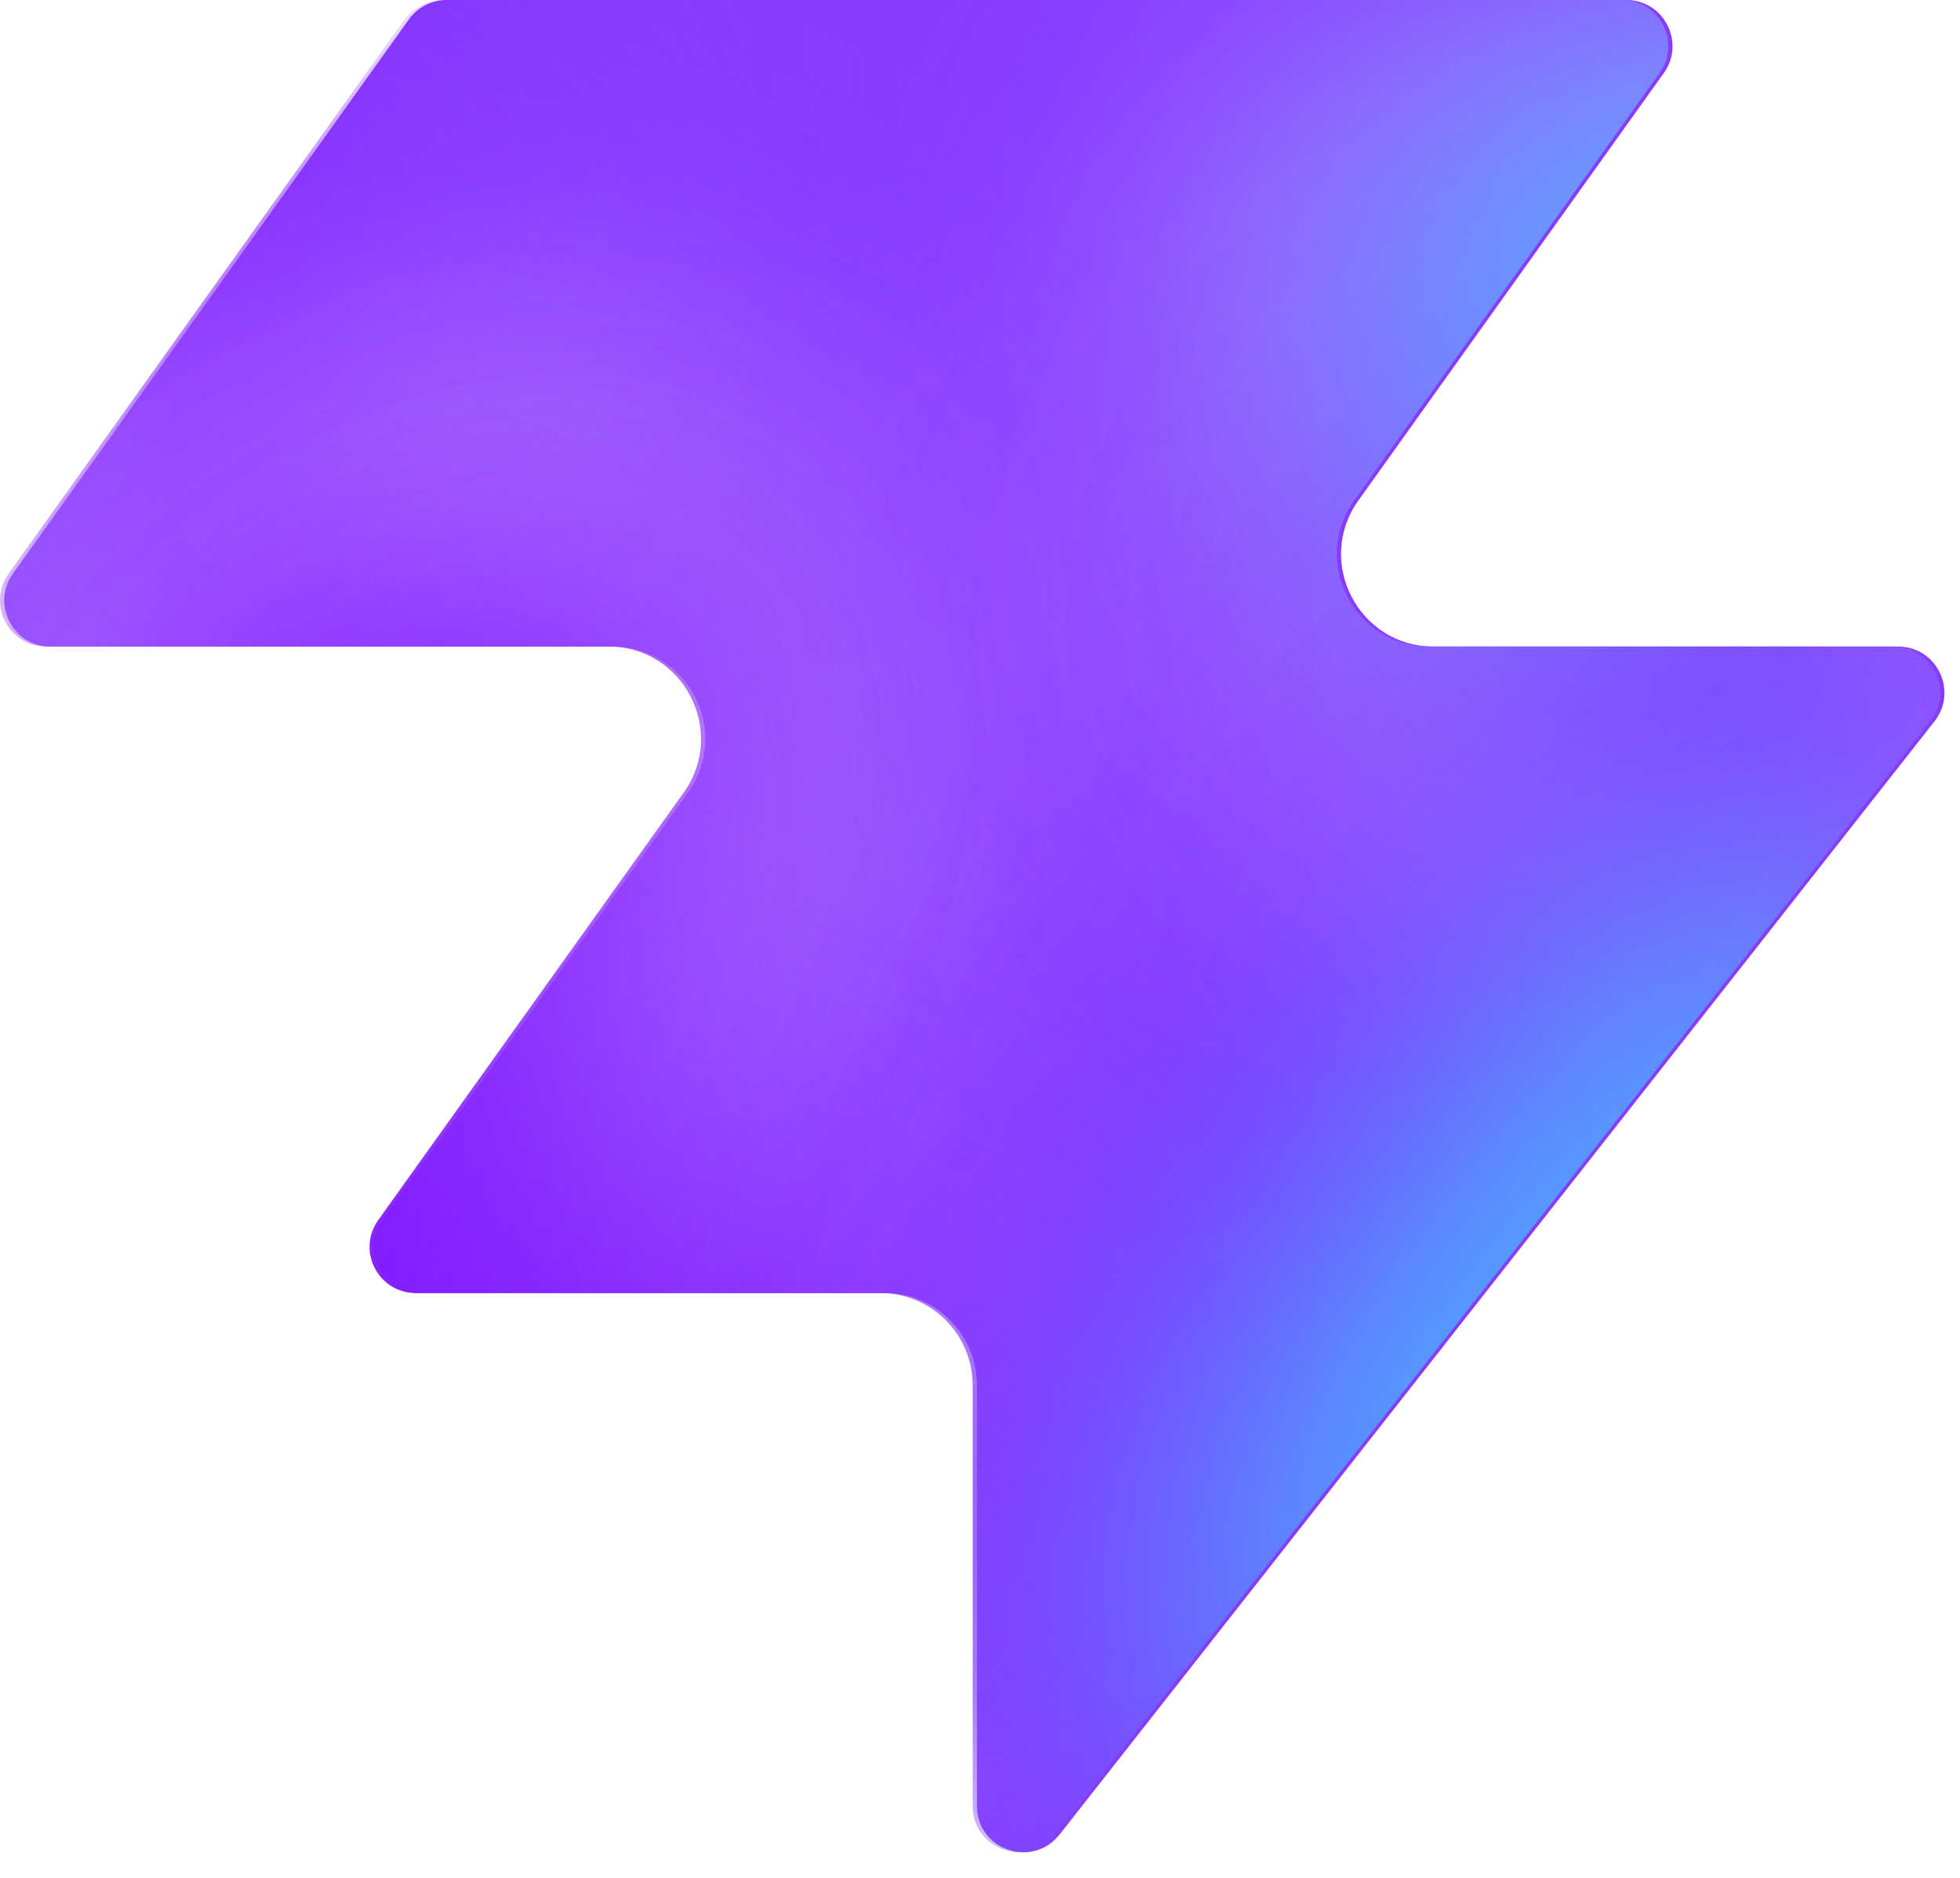
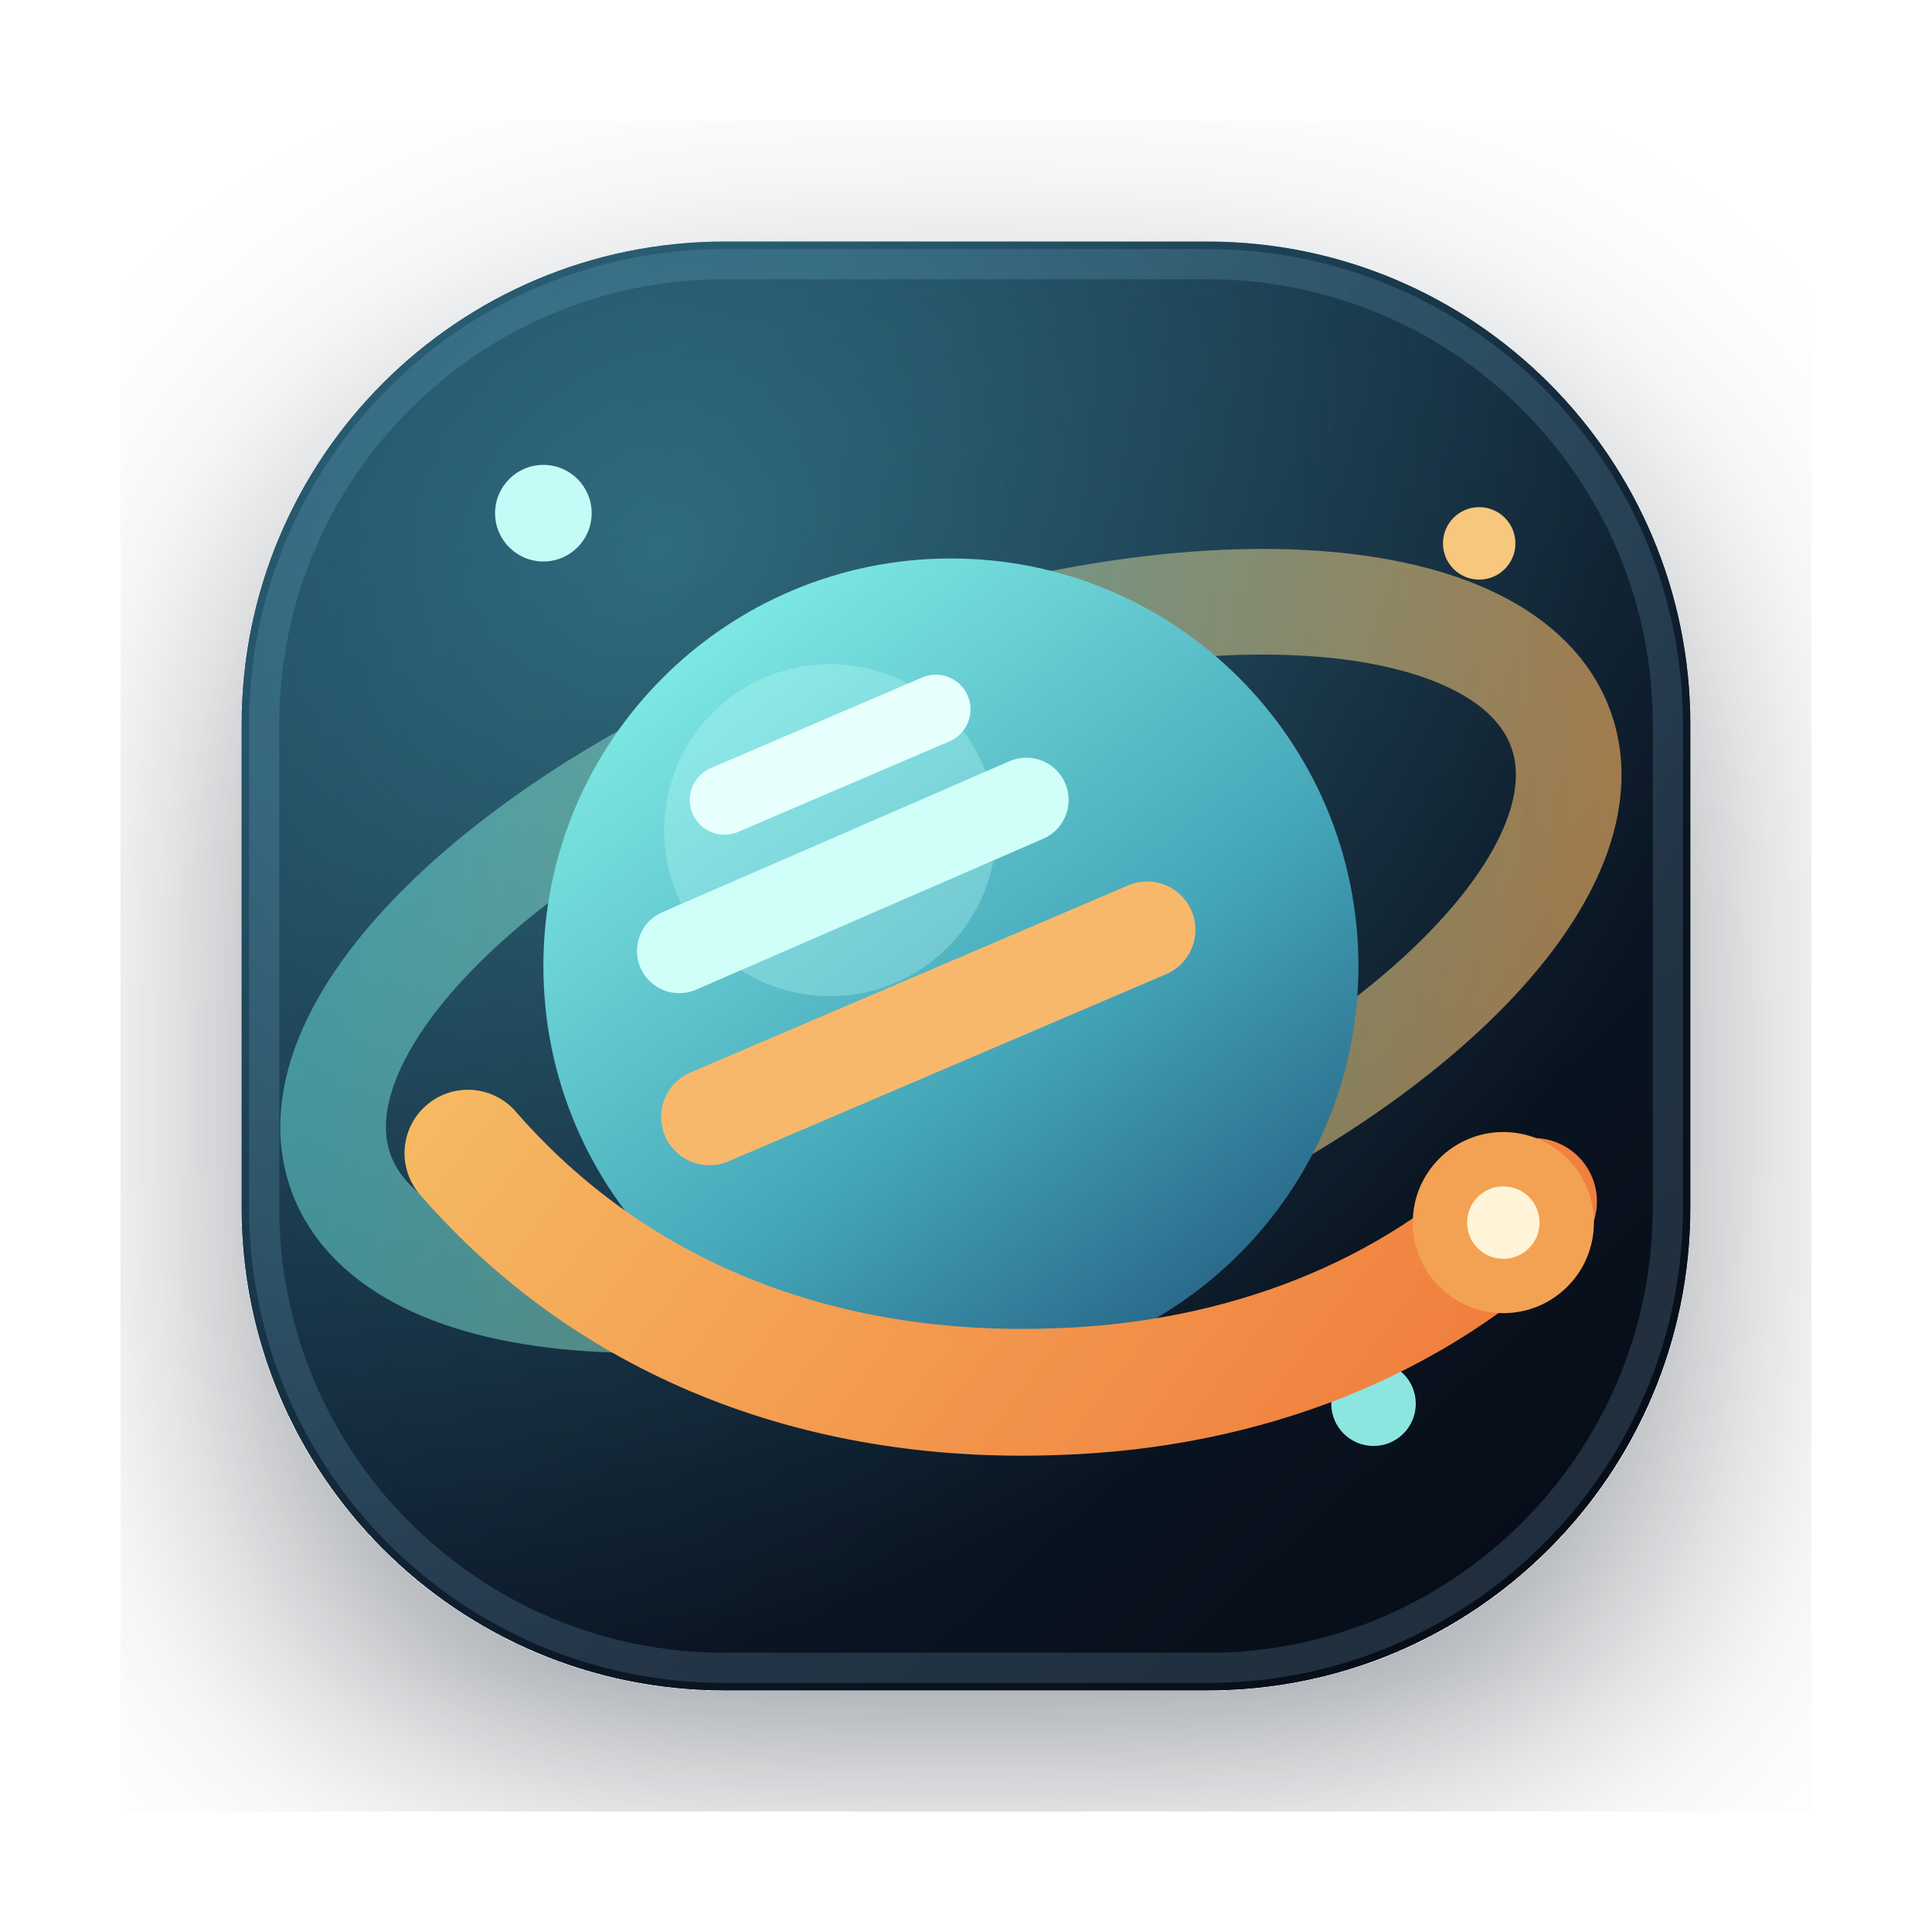
- <svg xmlns="http://www.w3.org/2000/svg" width="48" height="46" fill="none" viewBox="0 0 48 46">
-   <path fill="#863bff" d="M25.946 44.938c-.664.845-2.021.375-2.021-.698V33.937a2.26 2.26 0 0 0-2.262-2.262H10.287c-.92 0-1.456-1.04-.92-1.788l7.48-10.471c1.07-1.497 0-3.578-1.842-3.578H1.237c-.92 0-1.456-1.04-.92-1.788L10.013.474c.214-.297.556-.474.92-.474h28.894c.92 0 1.456 1.04.92 1.788l-7.48 10.471c-1.07 1.498 0 3.579 1.842 3.579h11.377c.943 0 1.473 1.088.89 1.83L25.947 44.94z" style="fill:#863bff;fill:color(display-p3 .525 .23 1);fill-opacity:1" />
-   <mask id="a" width="48" height="46" x="0" y="0" maskUnits="userSpaceOnUse" style="mask-type:alpha">
-     <path fill="#000" d="M25.842 44.938c-.664.844-2.021.375-2.021-.698V33.937a2.26 2.26 0 0 0-2.262-2.262H10.183c-.92 0-1.456-1.04-.92-1.788l7.48-10.471c1.07-1.498 0-3.579-1.842-3.579H1.133c-.92 0-1.456-1.04-.92-1.787L9.91.473c.214-.297.556-.474.92-.474h28.894c.92 0 1.456 1.04.92 1.788l-7.48 10.471c-1.07 1.498 0 3.578 1.842 3.578h11.377c.943 0 1.473 1.088.89 1.832L25.843 44.94z" style="fill:#000;fill-opacity:1" />
-   </mask>
-   <g mask="url(#a)">
-     <g filter="url(#b)">
-       <ellipse cx="5.508" cy="14.704" fill="#ede6ff" rx="5.508" ry="14.704" style="fill:#ede6ff;fill:color(display-p3 .927 .903 1);fill-opacity:1" transform="matrix(.00324 1 1 -.00324 -4.47 31.516)" />
-     </g>
-     <g filter="url(#c)">
-       <ellipse cx="10.399" cy="29.851" fill="#ede6ff" rx="10.399" ry="29.851" style="fill:#ede6ff;fill:color(display-p3 .927 .903 1);fill-opacity:1" transform="matrix(.00324 1 1 -.00324 -39.328 7.883)" />
-     </g>
-     <g filter="url(#d)">
-       <ellipse cx="5.508" cy="30.487" fill="#7e14ff" rx="5.508" ry="30.487" style="fill:#7e14ff;fill:color(display-p3 .492 .077 1);fill-opacity:1" transform="rotate(89.814 -25.913 -14.639)scale(1 -1)" />
-     </g>
-     <g filter="url(#e)">
-       <ellipse cx="5.508" cy="30.599" fill="#7e14ff" rx="5.508" ry="30.599" style="fill:#7e14ff;fill:color(display-p3 .492 .077 1);fill-opacity:1" transform="rotate(89.814 -32.644 -3.334)scale(1 -1)" />
-     </g>
-     <g filter="url(#f)">
-       <ellipse cx="5.508" cy="30.599" fill="#7e14ff" rx="5.508" ry="30.599" style="fill:#7e14ff;fill:color(display-p3 .492 .077 1);fill-opacity:1" transform="matrix(.00324 1 1 -.00324 -34.34 30.47)" />
-     </g>
-     <g filter="url(#g)">
-       <ellipse cx="14.072" cy="22.078" fill="#ede6ff" rx="14.072" ry="22.078" style="fill:#ede6ff;fill:color(display-p3 .927 .903 1);fill-opacity:1" transform="rotate(93.35 24.506 48.493)scale(-1 1)" />
-     </g>
-     <g filter="url(#h)">
-       <ellipse cx="3.47" cy="21.501" fill="#7e14ff" rx="3.47" ry="21.501" style="fill:#7e14ff;fill:color(display-p3 .492 .077 1);fill-opacity:1" transform="rotate(89.009 28.708 47.59)scale(-1 1)" />
-     </g>
-     <g filter="url(#i)">
-       <ellipse cx="3.47" cy="21.501" fill="#7e14ff" rx="3.47" ry="21.501" style="fill:#7e14ff;fill:color(display-p3 .492 .077 1);fill-opacity:1" transform="rotate(89.009 28.708 47.59)scale(-1 1)" />
-     </g>
-     <g filter="url(#j)">
-       <ellipse cx=".387" cy="8.972" fill="#7e14ff" rx="4.407" ry="29.108" style="fill:#7e14ff;fill:color(display-p3 .492 .077 1);fill-opacity:1" transform="rotate(39.51 .387 8.972)" />
-     </g>
-     <g filter="url(#k)">
-       <ellipse cx="47.523" cy="-6.092" fill="#7e14ff" rx="4.407" ry="29.108" style="fill:#7e14ff;fill:color(display-p3 .492 .077 1);fill-opacity:1" transform="rotate(37.892 47.523 -6.092)" />
-     </g>
-     <g filter="url(#l)">
-       <ellipse cx="41.412" cy="6.333" fill="#47bfff" rx="5.971" ry="9.665" style="fill:#47bfff;fill:color(display-p3 .28 .748 1);fill-opacity:1" transform="rotate(37.892 41.412 6.333)" />
-     </g>
-     <g filter="url(#m)">
-       <ellipse cx="-1.879" cy="38.332" fill="#7e14ff" rx="4.407" ry="29.108" style="fill:#7e14ff;fill:color(display-p3 .492 .077 1);fill-opacity:1" transform="rotate(37.892 -1.88 38.332)" />
-     </g>
-     <g filter="url(#n)">
-       <ellipse cx="-1.879" cy="38.332" fill="#7e14ff" rx="4.407" ry="29.108" style="fill:#7e14ff;fill:color(display-p3 .492 .077 1);fill-opacity:1" transform="rotate(37.892 -1.88 38.332)" />
-     </g>
-     <g filter="url(#o)">
-       <ellipse cx="35.651" cy="29.907" fill="#7e14ff" rx="4.407" ry="29.108" style="fill:#7e14ff;fill:color(display-p3 .492 .077 1);fill-opacity:1" transform="rotate(37.892 35.651 29.907)" />
-     </g>
-     <g filter="url(#p)">
-       <ellipse cx="38.418" cy="32.4" fill="#47bfff" rx="5.971" ry="15.297" style="fill:#47bfff;fill:color(display-p3 .28 .748 1);fill-opacity:1" transform="rotate(37.892 38.418 32.4)" />
-     </g>
-   </g>
+ <svg xmlns="http://www.w3.org/2000/svg" viewBox="0 0 64 64" fill="none">
  <defs>
-     <filter id="b" width="60.045" height="41.654" x="-19.77" y="16.149" color-interpolation-filters="sRGB" filterUnits="userSpaceOnUse">
+     <linearGradient id="bg" x1="10" y1="8" x2="56" y2="58" gradientUnits="userSpaceOnUse">
+       <stop stop-color="#16314A" />
+       <stop offset="0.55" stop-color="#0C1828" />
+       <stop offset="1" stop-color="#050A12" />
+     </linearGradient>
+     <radialGradient id="glow" cx="0" cy="0" r="1" gradientUnits="userSpaceOnUse" gradientTransform="translate(22 18) rotate(46.5) scale(34 41.8)">
+       <stop stop-color="#58C9DA" stop-opacity="0.42" />
+       <stop offset="1" stop-color="#58C9DA" stop-opacity="0" />
+     </radialGradient>
+     <linearGradient id="planet" x1="23" y1="18" x2="44" y2="45" gradientUnits="userSpaceOnUse">
+       <stop stop-color="#86F2EA" />
+       <stop offset="0.58" stop-color="#44A5B8" />
+       <stop offset="1" stop-color="#1F5177" />
+     </linearGradient>
+     <linearGradient id="ringBack" x1="13" y1="23" x2="56" y2="41" gradientUnits="userSpaceOnUse">
+       <stop stop-color="#6EE7E0" stop-opacity="0.5" />
+       <stop offset="1" stop-color="#F1A04F" stop-opacity="0.7" />
+     </linearGradient>
+     <linearGradient id="ringFront" x1="18" y1="19" x2="52" y2="45" gradientUnits="userSpaceOnUse">
+       <stop stop-color="#F7C76B" />
+       <stop offset="1" stop-color="#F07A3B" />
+     </linearGradient>
+     <filter id="shadow" x="4" y="4" width="56" height="56" color-interpolation-filters="sRGB" filterUnits="userSpaceOnUse">
      <feFlood flood-opacity="0" result="BackgroundImageFix" />
-       <feBlend in="SourceGraphic" in2="BackgroundImageFix" result="shape" />
-       <feGaussianBlur result="effect1_foregroundBlur_2002_17158" stdDeviation="7.659" />
-     </filter>
-     <filter id="c" width="90.34" height="51.437" x="-54.613" y="-7.533" color-interpolation-filters="sRGB" filterUnits="userSpaceOnUse">
-       <feFlood flood-opacity="0" result="BackgroundImageFix" />
-       <feBlend in="SourceGraphic" in2="BackgroundImageFix" result="shape" />
-       <feGaussianBlur result="effect1_foregroundBlur_2002_17158" stdDeviation="7.659" />
-     </filter>
-     <filter id="d" width="79.355" height="29.4" x="-49.64" y="2.03" color-interpolation-filters="sRGB" filterUnits="userSpaceOnUse">
-       <feFlood flood-opacity="0" result="BackgroundImageFix" />
-       <feBlend in="SourceGraphic" in2="BackgroundImageFix" result="shape" />
-       <feGaussianBlur result="effect1_foregroundBlur_2002_17158" stdDeviation="4.596" />
-     </filter>
-     <filter id="e" width="79.579" height="29.4" x="-45.045" y="20.029" color-interpolation-filters="sRGB" filterUnits="userSpaceOnUse">
-       <feFlood flood-opacity="0" result="BackgroundImageFix" />
-       <feBlend in="SourceGraphic" in2="BackgroundImageFix" result="shape" />
-       <feGaussianBlur result="effect1_foregroundBlur_2002_17158" stdDeviation="4.596" />
-     </filter>
-     <filter id="f" width="79.579" height="29.4" x="-43.513" y="21.178" color-interpolation-filters="sRGB" filterUnits="userSpaceOnUse">
-       <feFlood flood-opacity="0" result="BackgroundImageFix" />
-       <feBlend in="SourceGraphic" in2="BackgroundImageFix" result="shape" />
-       <feGaussianBlur result="effect1_foregroundBlur_2002_17158" stdDeviation="4.596" />
-     </filter>
-     <filter id="g" width="74.749" height="58.852" x="15.756" y="-17.901" color-interpolation-filters="sRGB" filterUnits="userSpaceOnUse">
-       <feFlood flood-opacity="0" result="BackgroundImageFix" />
-       <feBlend in="SourceGraphic" in2="BackgroundImageFix" result="shape" />
-       <feGaussianBlur result="effect1_foregroundBlur_2002_17158" stdDeviation="7.659" />
-     </filter>
-     <filter id="h" width="61.377" height="25.362" x="23.548" y="2.284" color-interpolation-filters="sRGB" filterUnits="userSpaceOnUse">
-       <feFlood flood-opacity="0" result="BackgroundImageFix" />
-       <feBlend in="SourceGraphic" in2="BackgroundImageFix" result="shape" />
-       <feGaussianBlur result="effect1_foregroundBlur_2002_17158" stdDeviation="4.596" />
-     </filter>
-     <filter id="i" width="61.377" height="25.362" x="23.548" y="2.284" color-interpolation-filters="sRGB" filterUnits="userSpaceOnUse">
-       <feFlood flood-opacity="0" result="BackgroundImageFix" />
-       <feBlend in="SourceGraphic" in2="BackgroundImageFix" result="shape" />
-       <feGaussianBlur result="effect1_foregroundBlur_2002_17158" stdDeviation="4.596" />
-     </filter>
-     <filter id="j" width="56.045" height="63.649" x="-27.636" y="-22.853" color-interpolation-filters="sRGB" filterUnits="userSpaceOnUse">
-       <feFlood flood-opacity="0" result="BackgroundImageFix" />
-       <feBlend in="SourceGraphic" in2="BackgroundImageFix" result="shape" />
-       <feGaussianBlur result="effect1_foregroundBlur_2002_17158" stdDeviation="4.596" />
-     </filter>
-     <filter id="k" width="54.814" height="64.646" x="20.116" y="-38.415" color-interpolation-filters="sRGB" filterUnits="userSpaceOnUse">
-       <feFlood flood-opacity="0" result="BackgroundImageFix" />
-       <feBlend in="SourceGraphic" in2="BackgroundImageFix" result="shape" />
-       <feGaussianBlur result="effect1_foregroundBlur_2002_17158" stdDeviation="4.596" />
-     </filter>
-     <filter id="l" width="33.541" height="35.313" x="24.641" y="-11.323" color-interpolation-filters="sRGB" filterUnits="userSpaceOnUse">
-       <feFlood flood-opacity="0" result="BackgroundImageFix" />
-       <feBlend in="SourceGraphic" in2="BackgroundImageFix" result="shape" />
-       <feGaussianBlur result="effect1_foregroundBlur_2002_17158" stdDeviation="4.596" />
-     </filter>
-     <filter id="m" width="54.814" height="64.646" x="-29.286" y="6.009" color-interpolation-filters="sRGB" filterUnits="userSpaceOnUse">
-       <feFlood flood-opacity="0" result="BackgroundImageFix" />
-       <feBlend in="SourceGraphic" in2="BackgroundImageFix" result="shape" />
-       <feGaussianBlur result="effect1_foregroundBlur_2002_17158" stdDeviation="4.596" />
-     </filter>
-     <filter id="n" width="54.814" height="64.646" x="-29.286" y="6.009" color-interpolation-filters="sRGB" filterUnits="userSpaceOnUse">
-       <feFlood flood-opacity="0" result="BackgroundImageFix" />
-       <feBlend in="SourceGraphic" in2="BackgroundImageFix" result="shape" />
-       <feGaussianBlur result="effect1_foregroundBlur_2002_17158" stdDeviation="4.596" />
-     </filter>
-     <filter id="o" width="54.814" height="64.646" x="8.244" y="-2.416" color-interpolation-filters="sRGB" filterUnits="userSpaceOnUse">
-       <feFlood flood-opacity="0" result="BackgroundImageFix" />
-       <feBlend in="SourceGraphic" in2="BackgroundImageFix" result="shape" />
-       <feGaussianBlur result="effect1_foregroundBlur_2002_17158" stdDeviation="4.596" />
-     </filter>
-     <filter id="p" width="39.409" height="43.623" x="18.713" y="10.588" color-interpolation-filters="sRGB" filterUnits="userSpaceOnUse">
-       <feFlood flood-opacity="0" result="BackgroundImageFix" />
-       <feBlend in="SourceGraphic" in2="BackgroundImageFix" result="shape" />
-       <feGaussianBlur result="effect1_foregroundBlur_2002_17158" stdDeviation="4.596" />
+       <feColorMatrix in="SourceAlpha" result="hardAlpha" values="0 0 0 0 0 0 0 0 0 0 0 0 0 0 0 0 0 0 127 0" />
+       <feOffset dy="4" />
+       <feGaussianBlur stdDeviation="5" />
+       <feComposite in2="hardAlpha" operator="out" />
+       <feColorMatrix values="0 0 0 0 0.012 0 0 0 0 0.059 0 0 0 0 0.11 0 0 0 0.42 0" />
+       <feBlend in2="BackgroundImageFix" result="effect1_dropShadow_1_1" />
+       <feBlend in="SourceGraphic" in2="effect1_dropShadow_1_1" result="shape" />
    </filter>
  </defs>
+   <g filter="url(#shadow)">
+     <rect x="8" y="8" width="48" height="48" rx="16" fill="url(#bg)" />
+     <rect x="8.75" y="8.75" width="46.5" height="46.5" rx="15.25" stroke="#94C6E4" stroke-opacity="0.18" />
+     <rect x="8" y="8" width="48" height="48" rx="16" fill="url(#glow)" />
+     <circle cx="18" cy="17" r="1.6" fill="#C5FBF7" />
+     <circle cx="49" cy="18" r="1.2" fill="#F6C77D" />
+     <circle cx="45.5" cy="46.5" r="1.4" fill="#8DE5E0" />
+     <ellipse cx="31.5" cy="31.5" rx="21.5" ry="9.5" transform="rotate(-20 31.5 31.5)" stroke="url(#ringBack)" stroke-width="3.5" />
+     <circle cx="31.5" cy="32" r="13.5" fill="url(#planet)" />
+     <circle cx="27.5" cy="27.5" r="5.5" fill="#C8FFFA" fill-opacity="0.28" />
+     <path d="M24 26.5L31 23.5" stroke="#E7FFFD" stroke-linecap="round" stroke-width="2.3" />
+     <path d="M22.5 31.5L34 26.5" stroke="#D0FFF9" stroke-linecap="round" stroke-width="2.8" />
+     <path d="M23.5 37L38 30.8" stroke="#F7B86C" stroke-linecap="round" stroke-width="3.2" />
+     <path d="M15.5 38.2C20.2 43.6 27 46.4 35 46.1C41.2 45.9 46.8 43.7 50.8 39.8" stroke="url(#ringFront)" stroke-linecap="round" stroke-width="4.2" />
+     <circle cx="49.8" cy="40.5" r="3" fill="#F3A253" />
+     <circle cx="49.8" cy="40.5" r="1.2" fill="#FFF4D8" />
+   </g>
</svg>
